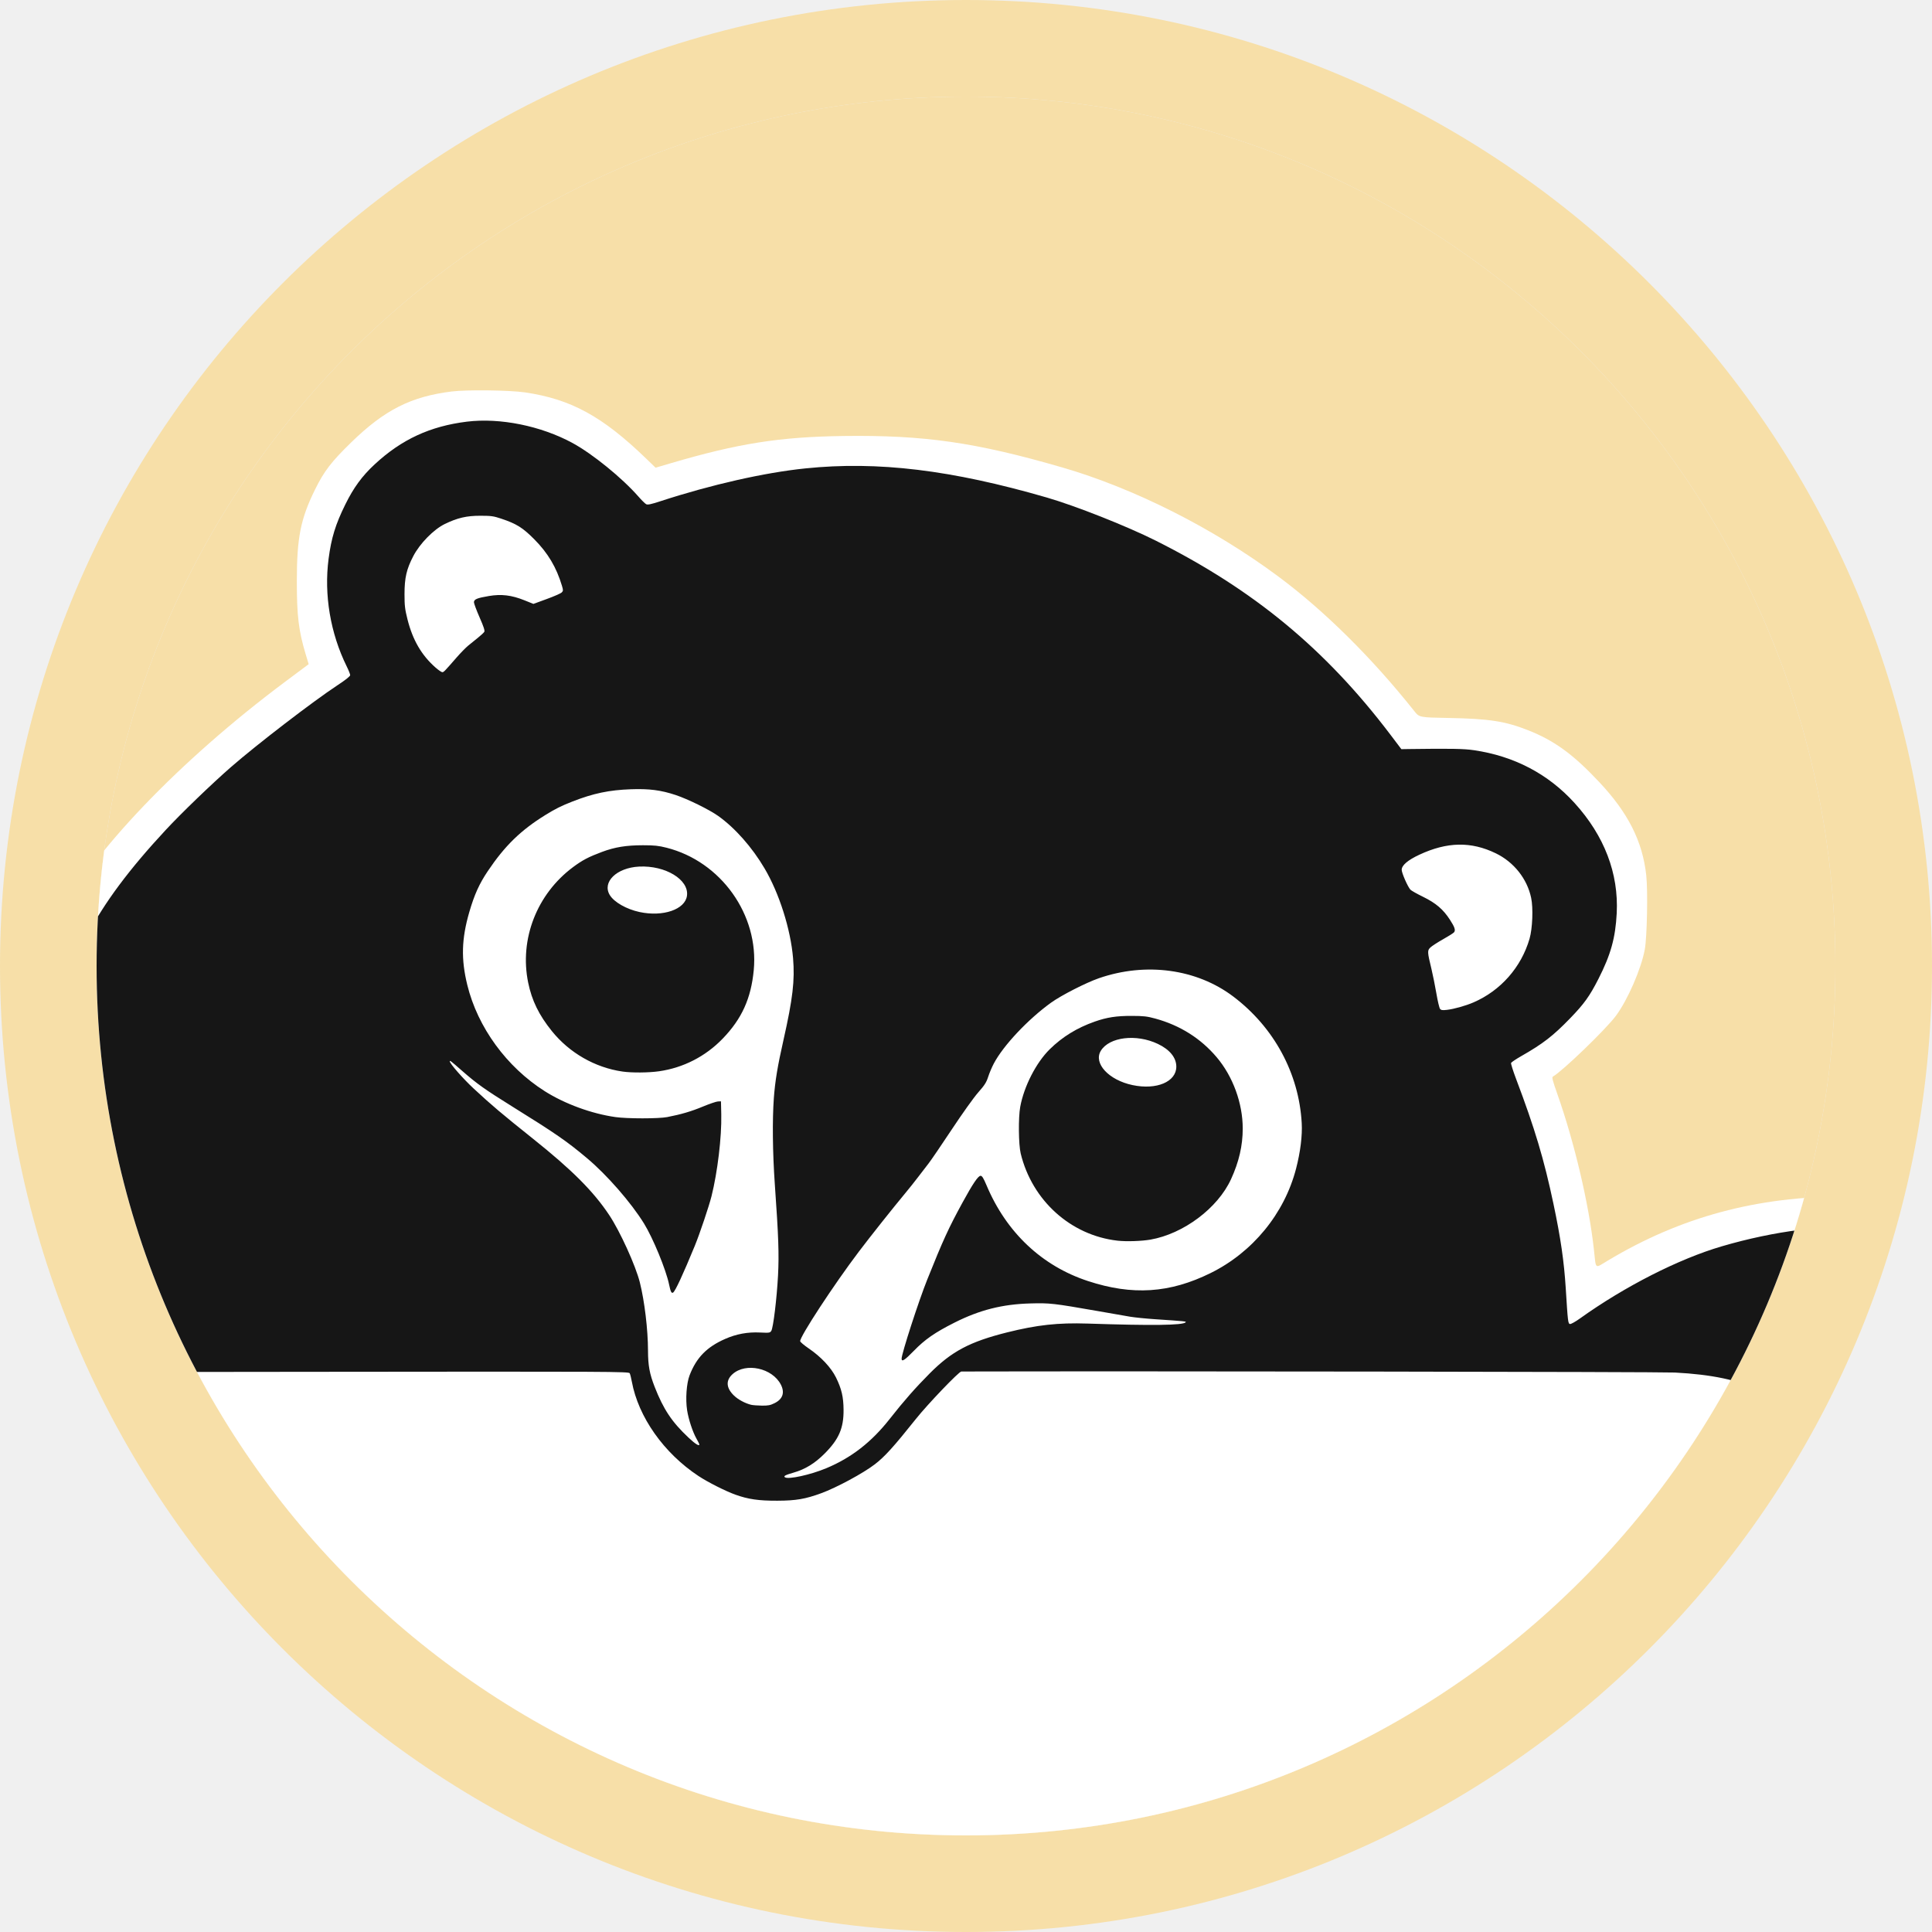
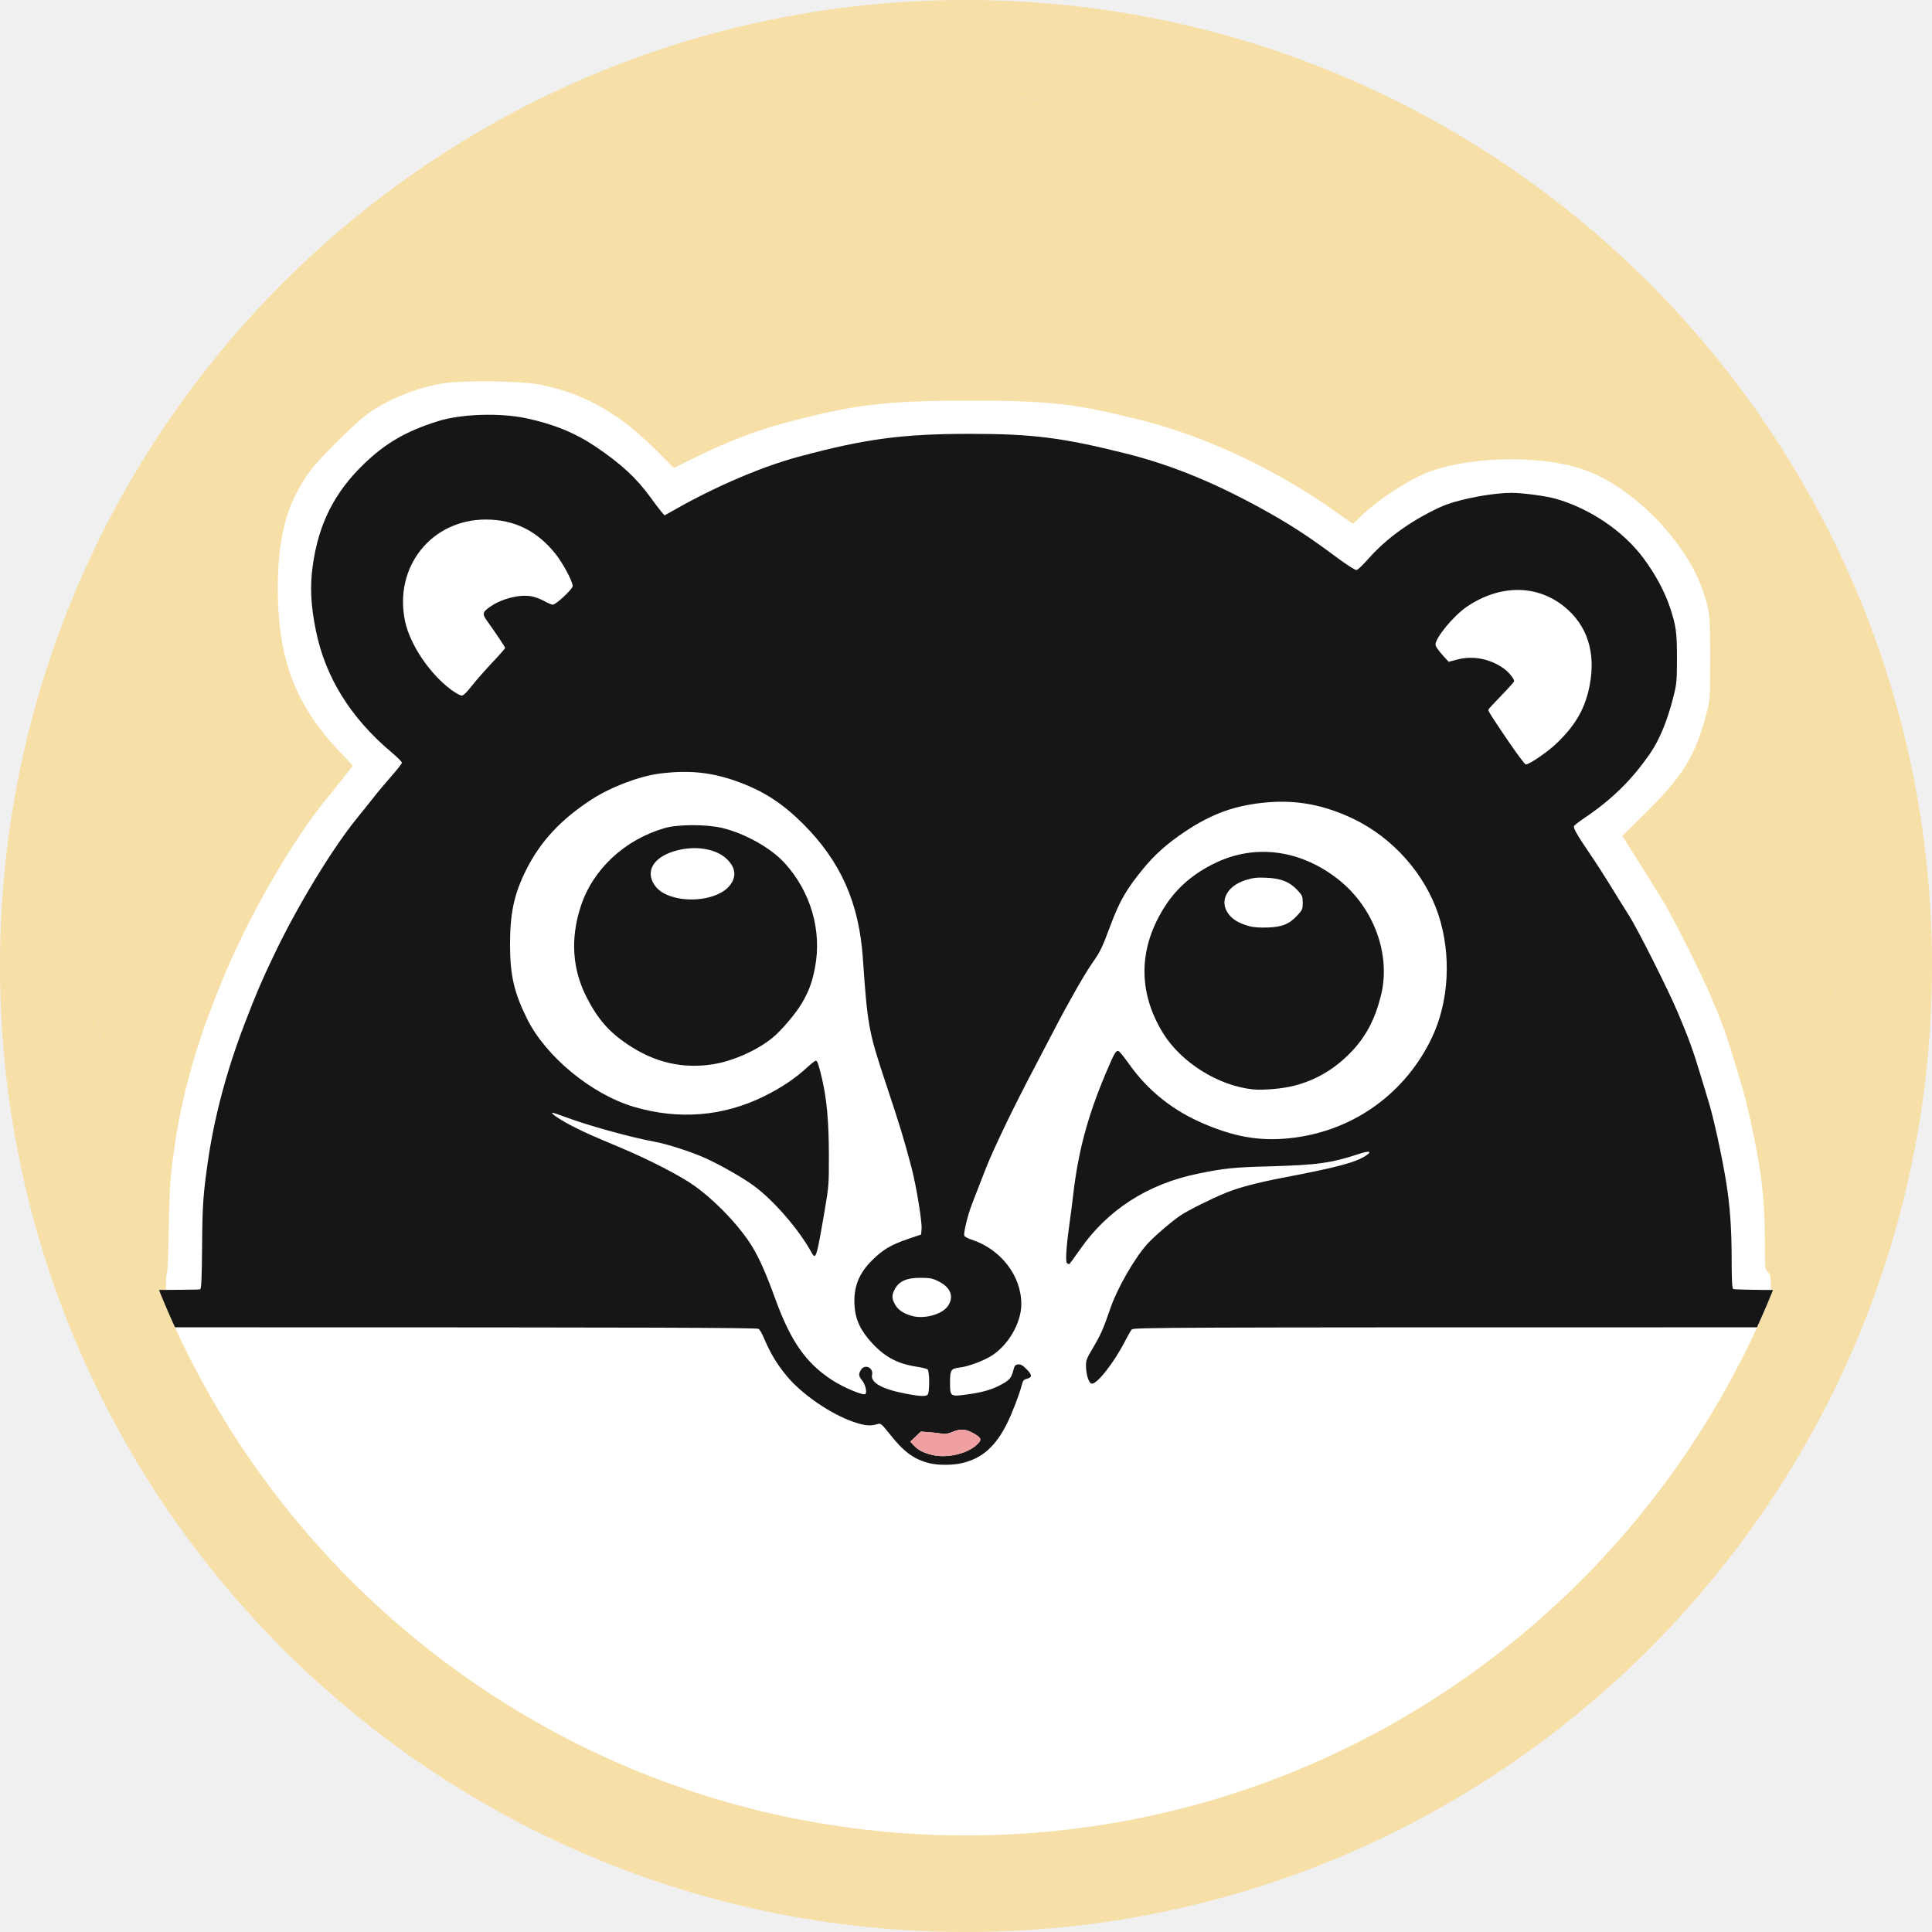
- <svg xmlns="http://www.w3.org/2000/svg" viewBox="250 -115 640 640" width="640" height="640">
+ <svg xmlns="http://www.w3.org/2000/svg" viewBox="225 -82.67 524 524" width="524" height="524">
  <defs>
-     <clipPath id="b7">
-       <circle cx="570" cy="205" r="288" />
+     <clipPath id="b1">
+       <circle cx="487" cy="179.33" r="235.8" />
    </clipPath>
  </defs>
-   <path d="M250 205a320 320 0 1 0 640 0a320 320 0 1 0 -640 0ZM282 205a288 288 0 1 1 576 0a288 288 0 1 1 -576 0Z" fill="#F7DFA8" fill-rule="evenodd" />
-   <circle cx="570" cy="205" r="288" fill="#F7DFA8" />
-   <g clip-path="url(#b7)">
-     <path d="M435.60 782.98C443.88 782.07 451.23 779.58 457.33 775.63C460.04 773.88 471.06 762.90 472.82 760.20C474.34 757.86 475.98 754.07 476.86 750.83C477.42 748.79 477.50 747.31 477.50 739.00C477.50 728.31 477.38 727.52 474.96 722.33C473.12 718.39 465.70 710.92 461.50 708.77C457.05 706.48 456.18 706.33 447.69 706.34C438.56 706.35 438.51 706.36 434.25 710.59C431.33 713.49 431.33 713.49 431.33 719.00C431.33 724.52 431.33 724.52 433.92 727.06C435.34 728.46 437.12 729.91 437.88 730.29C441.75 732.22 439.25 736.92 433.60 738.34C431.73 738.81 429.36 738.15 425.83 736.18C423.34 734.78 422.06 733.27 420.48 729.86C418.36 725.27 418.08 723.56 418.92 720.40C421.08 712.32 424.49 708.49 432.61 704.99C441.51 701.15 450.14 700.92 461.50 704.21C471.82 707.19 477.90 709.66 498.17 719.08C500.55 720.18 505.88 722.66 510.00 724.57C556.87 746.34 602.83 758.29 657.17 762.84C681.01 764.84 723.80 764.84 751.16 762.84C786.38 760.27 833.16 752.20 866.17 743.00C889.72 736.43 911.96 729.05 927.17 722.76C929.18 721.92 932.41 720.61 934.33 719.84C954.09 711.96 979.63 698.58 1000.33 685.26C1037.07 661.64 1070.36 628.32 1086.68 598.83C1096.27 581.52 1102.31 563.79 1104.96 545.17C1107.13 529.89 1106.83 504.46 1104.31 489.83C1101.18 471.65 1093.29 451.59 1082.88 435.33C1070.17 415.48 1049.68 394.99 1028.50 380.96C1012.74 370.52 984.16 356.87 964.08 350.19C962.02 349.51 960.33 348.84 960.33 348.72C960.32 347.23 959.11 341.11 958.32 338.57C955.37 329.07 950.39 321.64 940.04 311.31C930.90 302.19 925.12 297.88 915.46 293.00C898.91 284.64 883.64 281.34 861.33 281.34C831.92 281.33 806.74 288.12 782.60 302.59C778.15 305.25 778.75 305.74 777.99 298.83C776.34 283.84 771.56 263.50 765.93 247.53C764.28 242.84 764.02 241.85 764.43 241.62C767.57 239.86 782.00 225.94 785.29 221.50C789.21 216.21 793.66 205.98 794.86 199.50C795.61 195.48 795.91 180.09 795.34 174.94C794.10 163.67 789.35 154.26 779.73 144.03C771.11 134.85 764.88 130.32 756.15 126.88C748.66 123.92 743.21 123.08 730.00 122.84C720.17 122.66 720.17 122.66 718.52 120.58C704.51 102.95 688.72 87.31 673.50 76.00C652.02 60.02 625.78 46.78 601.83 39.83C573.21 31.53 556.15 29.08 529.50 29.43C508.30 29.71 494.52 31.88 472.17 38.46L467.17 39.93L464.17 37.03C449.58 22.92 439.20 17.24 423.95 14.99C418.86 14.24 404.67 14.06 399.66 14.68C386.16 16.35 377.39 20.79 366.40 31.49C359.73 37.98 357.36 41.08 354.36 47.17C349.57 56.87 348.33 63.13 348.33 77.53C348.33 89.07 348.92 93.93 351.27 101.76L352.25 105.02L344.37 110.90C309.34 137.09 280.13 167.62 268.98 189.71C266.99 193.64 259.43 197.34 249.33 199.32C242.85 200.59 236.77 202.44 226.71 206.20C214.93 210.61 201.72 218.04 190.67 226.46C185.75 230.21 183.96 231.65 179.77 235.23C173.76 240.37 173.69 240.41 167.04 242.53C140.25 251.06 112.82 268.53 85.67 294.37C61.30 317.56 44.05 340.33 31.80 365.50C18.90 392.00 14.59 411.29 14.54 442.67C14.52 457.07 14.64 459.30 16.03 470.00C21.50 512.21 47.02 558.74 87.05 599.50C108.29 621.11 127.38 636.53 148.42 649.04C149.88 649.91 149.90 649.96 150.13 652.12C150.81 658.81 155.36 668.30 161.58 676.01C164.33 679.42 174.46 689.27 177.65 691.64C180.85 694.01 185.81 696.57 190.00 698.02C192.79 698.99 193.68 699.14 197.50 699.26C201.83 699.41 201.83 699.41 204.17 701.19C209.21 705.03 212.88 706.00 222.37 706.00C232.82 706.00 233.72 705.70 239.08 700.39C242.67 696.84 242.67 696.84 242.67 692.10L242.67 687.36L250.96 687.26L259.25 687.17L271.04 695.27C277.52 699.73 283.28 703.59 283.83 703.84C284.38 704.09 293.91 706.10 305.00 708.31C329.93 713.28 326.90 713.14 350.58 710.45C359.79 709.40 367.39 708.61 367.47 708.69C367.55 708.78 367.39 710.34 367.12 712.17C366.34 717.32 366.66 733.30 367.64 737.75C370.05 748.79 374.21 756.26 383.15 765.58C393.28 776.16 402.37 781.20 414.22 782.82C418.25 783.37 431.18 783.46 435.60 782.98Z" fill="#FFFFFF" />
-     <path d="M430.60 772.98C438.89 772.06 446.26 769.57 452.33 765.63C455.00 763.89 461.06 757.86 462.81 755.20C464.26 753.00 465.89 749.27 466.86 746.00C467.35 744.32 467.49 742.79 467.49 739.17C467.48 733.82 467.06 731.83 464.98 727.38C462.03 721.08 454.60 716.33 447.67 716.33C445.55 716.33 444.81 716.49 443.31 717.25C440.78 718.53 440.77 719.22 443.24 720.49C445.61 721.71 448.29 724.32 449.28 726.37C450.55 729.01 451.10 732.47 450.66 734.99C449.60 741.13 444.59 746.61 438.40 748.42C435.00 749.41 429.27 749.40 426.00 748.39C417.34 745.71 411.10 739.02 408.61 729.73C407.64 726.12 407.64 720.54 408.62 716.55C410.07 710.61 412.25 706.82 416.98 702.00C422.46 696.43 430.51 692.97 440.99 691.68C448.37 690.77 458.58 691.84 467.33 694.44C477.40 697.43 483.17 699.78 503.17 709.08C505.55 710.18 510.88 712.66 515.00 714.57C561.87 736.34 607.83 748.29 662.17 752.84C689.32 755.11 730.43 754.67 758.16 751.81C789.44 748.58 817.89 743.68 848.67 736.21C871.99 730.55 903.39 720.53 922.17 712.76C924.18 711.92 927.41 710.61 929.33 709.84C944.69 703.72 967.38 692.30 984.00 682.34C1022.96 658.99 1052.97 631.44 1072.42 601.17C1079.03 590.87 1086.79 573.86 1090.13 562.33C1094.81 546.17 1096.56 532.94 1096.24 516.16C1095.88 496.68 1092.13 479.89 1083.92 461.00C1076.19 443.22 1063.94 425.71 1049.30 411.54C1039.78 402.31 1027.47 392.99 1015.50 385.92C1000.18 376.89 976.97 366.35 958.00 359.84C954.04 358.48 951.27 357.34 950.92 356.93C950.56 356.53 950.33 355.71 950.33 354.88C950.33 352.40 949.35 346.90 948.32 343.57C945.65 334.98 940.26 326.52 932.53 318.81C925.97 312.27 919.18 307.40 910.46 303.00C897.74 296.57 884.65 292.95 869.50 291.68C855.54 290.50 837.89 292.72 820.33 297.87C806.10 302.04 788.20 311.15 773.41 321.74C771.90 322.83 770.40 323.66 770.08 323.60C769.44 323.48 769.37 322.94 768.68 311.85C768.11 302.80 766.99 295.09 764.62 283.87C761.50 269.08 758.42 258.79 752.21 242.37C751.21 239.73 750.47 237.37 750.56 237.12C750.66 236.88 752.11 235.90 753.78 234.94C761.14 230.75 764.45 228.19 770.17 222.28C774.76 217.54 776.60 214.98 779.51 209.26C783.59 201.25 785.14 195.68 785.56 187.50C786.23 174.32 781.46 161.86 771.59 151.00C762.84 141.36 751.56 135.45 738.22 133.51C734.86 133.02 730.63 132.94 716.69 133.13L714.22 133.17L710.56 128.33C689.05 99.97 665.30 80.35 632.73 64.03C623.22 59.27 606.34 52.59 596.83 49.83C565.20 40.66 540.79 37.70 516.83 40.16C503.25 41.55 485.62 45.54 468.76 51.04C465.61 52.07 464.54 52.29 464.05 52.02C463.69 51.83 462.52 50.68 461.45 49.45C456.05 43.29 446.26 35.34 439.67 31.76C429.21 26.07 415.62 23.33 404.66 24.68C392.46 26.19 382.99 30.58 374.11 38.83C369.94 42.69 367.12 46.55 364.36 52.17C361.13 58.71 359.75 63.22 358.85 70.10C357.29 82.03 359.44 94.78 364.87 105.79C365.49 107.04 366.00 108.33 366.00 108.65C366.00 109.02 364.49 110.23 361.76 112.02C353.64 117.37 335.14 131.58 326.50 139.11C320.25 144.56 310.07 154.36 304.94 159.89C292.76 172.99 284.60 183.95 278.84 194.94C277.90 196.73 276.88 198.01 274.97 199.78C270.42 204.01 264.81 206.87 257.90 208.48C247.24 210.97 245.15 211.51 241.67 212.66C223.53 218.65 209.55 225.87 195.67 236.46C190.75 240.21 188.96 241.65 184.77 245.23C182.35 247.30 179.82 249.37 179.15 249.83C178.47 250.28 175.27 251.50 172.04 252.53C155.16 257.90 140.45 265.51 122.18 278.29C103.15 291.62 85.60 307.93 70.14 326.67C63.78 334.37 61.49 337.47 55.85 345.99C42.84 365.63 33.38 386.57 28.66 406.14C23.51 427.45 23.20 454.38 27.85 475.87C31.70 493.69 38.20 510.76 48.66 530.50C58.80 549.64 75.68 572.34 93.71 591.07C112.58 610.67 133.50 627.35 155.08 640.00C157.04 641.15 158.88 642.35 159.17 642.67C159.49 643.03 159.82 644.42 160.04 646.33C160.22 648.03 160.75 650.71 161.21 652.29C162.83 657.95 167.67 666.46 172.41 672.00C174.95 674.98 180.18 679.85 183.19 682.04C186.02 684.11 191.07 686.66 195.00 688.02C197.79 688.99 198.68 689.14 202.50 689.26L206.83 689.41L209.17 691.19C216.55 696.81 226.65 697.58 231.58 692.90C233.29 691.28 233.07 690.58 230.25 688.79C227.36 686.96 226.38 686.09 224.51 683.67C222.35 680.86 222.11 680.19 221.91 676.33C221.70 672.48 221.21 670.74 219.68 668.52C218.74 667.15 218.37 666.00 218.89 666.00C219.01 666.00 220.47 666.88 222.14 667.96C228.19 671.87 232.89 673.67 237.07 673.67C238.71 673.67 239.43 673.88 241.54 675.00C245.32 677.00 247.13 677.43 251.29 677.28C254.43 677.17 255.09 677.03 257.08 676.10C259.55 674.93 262.51 672.25 262.86 670.86C263.16 669.64 262.70 669.22 258.92 667.27C254.76 665.14 251.77 662.50 251.50 660.72C250.70 655.61 248.70 651.27 245.51 647.73C244.31 646.39 243.39 645.17 243.48 645.03C243.57 644.88 245.07 644.83 246.82 644.92C250.15 645.10 253.44 644.64 255.13 643.77C257.62 642.48 260.61 643.89 264.61 648.25C266.23 650.01 267.39 651.00 267.84 651.00C268.81 651.00 270.54 649.11 271.15 647.37C271.96 645.09 271.83 641.11 270.86 638.55C269.77 635.64 268.63 633.91 265.98 631.17C264.03 629.14 263.67 628.56 263.21 626.76C262.39 623.50 260.80 620.74 258.27 618.13C254.01 613.73 248.11 610.12 241.22 607.69C239.06 606.93 237.83 606.32 237.83 606.02C237.83 605.71 238.61 605.35 240.06 604.98C242.20 604.44 244.73 603.33 248.06 601.49L249.61 600.62L252.72 601.19C256.92 601.96 257.95 602.36 260.83 604.35C263.57 606.25 264.32 606.30 265.17 604.66C266.23 602.60 265.48 598.53 263.23 594.17C261.76 591.31 258.22 587.42 255.30 585.45C254.22 584.72 253.40 583.76 252.49 582.13C251.02 579.50 247.27 575.59 243.95 573.23C239.91 570.36 234.15 567.88 228.33 566.50C223.83 565.44 214.81 565.55 210.12 566.72C208.98 567.00 208.51 566.96 207.50 566.48C204.81 565.20 190.91 555.65 185.00 551.01C176.03 543.98 162.83 531.46 155.81 523.33C136.69 501.18 121.98 472.58 116.72 447.33C115.26 440.29 114.90 436.28 115.10 429.03C115.32 420.99 115.84 418.07 118.29 411.08C120.21 405.64 121.53 402.94 125.07 397.25C129.56 390.02 135.53 383.30 143.33 376.69C149.60 371.39 153.47 368.74 162.78 363.36C181.85 352.36 206.12 344.84 233.83 341.34C249.17 339.41 240.56 339.54 354.07 339.43C453.54 339.32 458.32 339.35 458.60 339.91C458.77 340.23 459.08 341.47 459.30 342.67C461.46 354.40 469.90 366.36 481.37 373.94C484.45 375.98 490.31 378.94 493.56 380.11C497.86 381.65 501.28 382.15 507.50 382.13C513.67 382.11 516.77 381.58 522.04 379.65C527.14 377.78 535.93 373.04 539.77 370.09C543.06 367.57 546.03 364.29 553.40 355.05C557.33 350.12 567.66 339.33 568.45 339.33C625.69 339.18 800.19 339.43 804.80 339.67C817.05 340.31 825.72 342.14 833.18 345.64C838.89 348.33 842.32 352.25 843.35 357.26C844.31 361.94 845.17 363.71 848.01 366.84L849.67 368.67L849.67 371.35C849.67 375.46 848.56 378.32 845.41 382.39C843.70 384.59 843.63 385.70 845.11 386.80C845.89 387.38 846.51 387.50 848.77 387.48C851.09 387.46 851.89 387.29 854.15 386.34C862.09 382.98 867.83 376.91 868.67 371.00C868.95 368.99 869.07 368.79 870.95 367.00C873.35 364.72 874.51 362.54 875.33 358.77C875.67 357.22 876.03 355.86 876.13 355.76C876.65 355.24 877.45 356.85 878.86 361.28C880.88 367.60 881.88 369.47 884.71 372.16L887.00 374.34L887.00 377.14C887.00 380.92 886.12 383.65 883.79 387.07C881.57 390.33 881.28 390.99 881.76 391.85C883.85 395.63 891.44 393.80 897.76 388.00C902.03 384.07 904.51 380.07 905.45 375.59C905.75 374.12 906.25 372.92 906.88 372.14C910.43 367.69 911.50 365.47 912.01 361.42C912.18 360.07 912.41 358.81 912.52 358.63C912.98 357.88 913.70 359.28 915.18 363.77C917.55 370.97 918.58 372.91 921.33 375.40C924.06 377.87 924.23 378.42 923.72 383.34C923.35 386.94 922.49 389.68 921.01 391.98C918.80 395.42 920.48 397.16 925.25 396.36C928.37 395.83 931.07 394.43 933.95 391.83C936.80 389.26 935.88 389.28 943.70 391.68C962.35 397.41 977.79 404.25 993.53 413.76C1002.28 419.04 1007.68 423.17 1014.71 429.94C1025.59 440.42 1032.38 450.37 1037.65 463.57C1041.98 474.39 1043.66 483.29 1043.66 495.33C1043.67 510.01 1041.15 523.84 1035.40 540.67C1032.93 547.92 1031.42 551.66 1028.18 558.67C1017.86 580.96 1005.60 598.41 987.23 616.96C960.36 644.10 924.43 667.80 880.17 687.56C876.01 689.42 858.62 696.40 851.50 699.08C843.17 702.21 827.12 707.43 816.33 710.53C781.87 720.44 749.75 726.06 712.50 728.69C699.91 729.58 676.46 729.90 662.83 729.37C622.84 727.80 586.95 720.81 552.05 707.77C544.55 704.97 541.34 703.67 531.67 699.50C527.93 697.89 519.83 694.07 511.37 689.94C502.87 685.79 490.25 680.11 485.00 678.08C477.92 675.33 465.72 671.77 459.16 670.54C454.58 669.69 445.41 668.94 442.17 669.16C436.10 669.57 431.44 670.05 428.91 670.51C418.52 672.43 408.18 676.53 400.17 681.92C389.34 689.20 381.18 700.09 378.38 711.00C375.30 722.99 376.55 734.42 382.18 745.74C391.45 764.40 410.61 775.18 430.60 772.98ZM510.04 374.38C509.44 373.98 510.09 373.63 512.83 372.84C516.72 371.73 519.92 369.77 523.17 366.51C527.90 361.77 529.49 358.10 529.44 352.00C529.41 347.75 528.79 345.11 526.96 341.36C525.31 338.01 521.98 334.46 517.84 331.64C516.37 330.64 515.13 329.59 515.07 329.30C514.82 327.98 526.25 310.52 534.47 299.67C538.31 294.59 545.82 285.14 549.82 280.33C551.12 278.77 553.08 276.32 554.17 274.87C555.27 273.42 556.82 271.39 557.63 270.37C558.43 269.34 561.87 264.30 565.27 259.17C568.73 253.94 572.58 248.54 574.03 246.90C576.16 244.49 576.75 243.56 577.34 241.73C577.73 240.50 578.57 238.53 579.20 237.33C582.34 231.36 590.50 222.69 598.17 217.15C601.54 214.72 609.70 210.55 614.02 209.05C629.59 203.66 646.43 205.95 658.55 215.12C672.03 225.31 680.28 240.56 681.21 257.00C681.45 261.16 680.78 266.58 679.34 272.13C675.48 287.02 664.96 299.85 651.00 306.73C637.48 313.40 625.11 314.20 610.39 309.36C595.14 304.36 583.39 293.27 576.82 277.69C575.77 275.21 575.33 274.50 574.83 274.50C574.02 274.50 572.25 277.13 568.86 283.33C564.19 291.89 562.44 295.71 557.18 308.83C554.34 315.90 548.67 333.40 548.67 335.08C548.67 336.26 549.69 335.60 552.73 332.47C556.38 328.71 559.69 326.41 566.16 323.15C574.50 318.94 582.06 317.03 591.33 316.78C597.76 316.60 598.89 316.73 613.67 319.31C617.97 320.07 622.77 320.90 624.33 321.17C625.89 321.43 629.64 321.81 632.67 322.01C642.56 322.67 643.08 322.72 642.76 323.04C641.77 324.03 631.67 324.16 610.30 323.45C600.48 323.13 593.54 323.89 583.62 326.37C571.27 329.46 565.24 332.65 557.98 339.96C553.30 344.66 549.33 349.17 544.76 355.00C538.71 362.71 532.02 367.91 523.69 371.38C518.48 373.55 511.20 375.15 510.04 374.38ZM478.10 361.25C472.56 356.05 469.79 351.89 466.86 344.40C465.17 340.07 464.67 337.33 464.66 332.39C464.65 325.50 463.52 316.06 461.96 309.83C460.56 304.24 455.41 292.91 451.80 287.49C446.56 279.62 439.48 272.53 426.50 262.17C416.11 253.87 412.96 251.21 406.88 245.57C403.44 242.38 399.00 237.32 399.00 236.59C399.00 236.18 399.29 236.41 403.16 239.80C407.98 244.02 410.70 245.95 419.52 251.44C434.14 260.53 437.70 262.99 444.50 268.70C451.05 274.20 459.06 283.38 463.31 290.26C466.31 295.10 470.64 305.63 471.65 310.54C472.14 312.90 472.44 313.51 472.97 313.18C473.68 312.75 476.27 307.16 480.17 297.67C481.76 293.80 484.86 284.60 485.69 281.29C487.70 273.26 489.09 261.62 488.93 254.17L488.83 249.83L487.83 249.87C487.28 249.89 485.03 250.66 482.83 251.57C478.99 253.17 475.64 254.15 471.00 255.05C468.19 255.60 457.73 255.60 453.89 255.05C445.94 253.92 437.08 250.67 430.42 246.45C417.81 238.43 408.25 225.33 404.81 211.33C402.70 202.76 402.88 196.05 405.45 187.17C407.13 181.38 408.77 177.75 411.60 173.55C417.21 165.20 422.49 160.05 430.57 155.04C433.96 152.94 435.86 151.99 439.58 150.53C446.56 147.80 451.77 146.71 459.00 146.45C465.00 146.23 468.96 146.74 473.82 148.36C477.85 149.70 484.94 153.19 487.89 155.28C493.46 159.24 499.13 165.64 503.27 172.67C508.12 180.87 511.90 192.78 512.71 202.38C513.33 209.73 512.62 215.84 509.54 229.50C507.57 238.21 506.76 243.13 506.34 248.83C505.82 256.02 505.94 266.89 506.66 277.17C507.90 294.75 508.10 300.42 507.73 307.53C507.32 315.19 506.15 324.85 505.50 325.87C505.08 326.52 504.83 326.56 501.75 326.41C497.68 326.21 493.93 326.90 490.23 328.53C484.13 331.20 480.69 334.73 478.43 340.60C477.41 343.27 477.04 348.47 477.62 352.20C478.09 355.18 479.45 359.33 480.70 361.54C481.23 362.48 481.67 363.34 481.67 363.46C481.67 364.18 480.33 363.35 478.10 361.25ZM498.83 350.36C496.80 349.86 494.46 348.60 493.09 347.25C490.53 344.75 490.38 342.27 492.66 340.21C497.05 336.25 505.86 338.17 508.68 343.69C510.02 346.33 509.30 348.46 506.61 349.80C505.17 350.52 504.44 350.66 502.35 350.63C500.97 350.61 499.38 350.49 498.83 350.36ZM631.10 295.64C642.06 293.72 653.40 285.22 657.80 275.61C660.43 269.87 661.67 264.51 661.67 258.83C661.67 250.46 658.42 241.57 653.04 235.22C647.75 228.97 640.91 224.66 632.69 222.41C630.00 221.67 628.80 221.54 625.00 221.53C619.84 221.51 616.69 222.00 612.67 223.41C606.75 225.49 601.93 228.46 597.73 232.59C593.23 237.02 589.20 244.89 587.96 251.67C587.31 255.21 587.40 264.16 588.12 267.11C591.90 282.70 604.72 294.24 620.20 295.99C623.12 296.32 628.13 296.15 631.10 295.64ZM625.17 244.45C617.29 242.80 612.14 237.23 614.66 233.09C617.46 228.50 626.40 227.41 633.54 230.80C637.49 232.67 639.67 235.36 639.67 238.34C639.67 243.37 633.12 246.13 625.17 244.45ZM468.33 239.87C476.37 238.72 483.74 234.94 489.42 229.04C495.74 222.49 498.80 215.74 499.69 206.37C501.44 188.07 488.85 170.39 470.81 165.82C468.16 165.15 466.77 165.00 463.00 165.00C457.44 165.00 453.67 165.61 449.38 167.22C444.96 168.87 442.92 169.94 439.82 172.25C427.83 181.18 422.02 196.12 424.96 210.49C426.18 216.44 428.53 221.25 432.81 226.56C438.64 233.79 447.10 238.64 456.18 239.96C459.25 240.41 464.84 240.37 468.33 239.87ZM727.04 219.22C726.80 218.93 726.25 216.62 725.82 214.09C725.39 211.57 724.66 207.96 724.21 206.08C722.80 200.29 722.78 199.84 723.87 198.83C724.39 198.35 726.26 197.14 728.02 196.15C729.79 195.16 731.43 194.12 731.66 193.85C732.24 193.15 731.91 192.15 730.31 189.68C728.09 186.24 725.68 184.18 721.45 182.10C719.40 181.10 717.50 180.03 717.22 179.72C716.31 178.71 714.33 174.20 714.33 173.13C714.33 171.65 716.34 169.93 720.15 168.15C729.37 163.84 737.31 163.69 745.50 167.67C751.49 170.57 755.87 176.09 757.21 182.41C757.93 185.76 757.66 192.58 756.69 195.94C753.95 205.40 747.14 213.15 738.11 217.06C735.51 218.18 731.71 219.25 729.32 219.53C727.86 219.70 727.39 219.63 727.04 219.22ZM461.86 187.12C457.54 186.19 453.47 183.88 452.02 181.53C449.36 177.23 454.24 172.45 461.69 172.07C470.43 171.62 478.28 176.40 477.57 181.72C476.96 186.28 469.65 188.79 461.86 187.12ZM394.26 106.12C389.64 102.05 386.72 97.04 384.99 90.19C384.14 86.81 384.00 85.64 384.00 81.85C384.00 76.41 384.66 73.54 386.91 69.22C389.08 65.04 393.66 60.38 397.33 58.59C401.52 56.55 404.56 55.84 409.17 55.85C412.67 55.85 413.52 55.97 416.00 56.80C421.11 58.51 423.15 59.78 427.00 63.66C431.51 68.20 434.34 72.96 436.16 79.07C436.60 80.55 436.59 80.74 436.07 81.26C435.75 81.58 433.52 82.56 431.10 83.44L426.70 85.05L423.69 83.84C419.43 82.14 416.09 81.74 411.94 82.44C408.02 83.10 407.00 83.53 407.00 84.51C407.00 84.91 407.84 87.16 408.87 89.52C410.25 92.65 410.66 93.94 410.42 94.32C410.25 94.60 409.29 95.48 408.30 96.28C407.31 97.07 405.87 98.24 405.10 98.87C404.33 99.50 402.62 101.24 401.30 102.75C397.18 107.48 397.00 107.67 396.50 107.67C396.24 107.67 395.23 106.97 394.26 106.12Z" fill="#161616" fill-rule="evenodd" />
+   <path d="M225 179.33a262 262 0 1 0 524 0a262 262 0 1 0 -524 0ZM251.2 179.33a235.8 235.8 0 1 1 471.6 0a235.8 235.8 0 1 1 -471.6 0Z" fill="#F7DFA8" fill-rule="evenodd" />
+   <circle cx="487" cy="179.33" r="235.8" fill="#F7DFA8" />
+   <g clip-path="url(#b1)">
+     <rect x="225" y="276" width="524" height="165.33" fill="#FFFFFF" />
+     <path d="M490.30 323.15C493.51 322.40 496.05 320.86 499.51 317.59C504.71 312.67 506.98 309.10 509.73 301.54C511.60 296.42 511.36 296.54 514.15 299.31C516.52 301.67 516.52 301.67 521.34 301.67C526.16 301.67 526.16 301.67 530.35 297.42C533.49 294.23 535.07 292.31 536.66 289.73L538.79 286.30L619.77 286.35L700.74 286.41L703.04 284.13C705.33 281.85 705.33 281.85 705.33 272.48C705.33 263.12 705.33 263.12 704.50 262.33C703.67 261.55 703.67 261.55 703.66 253.86C703.65 246.25 703.19 239.84 702.18 233.65C701.00 226.35 698.71 215.92 697.32 211.50C697.15 210.95 696.26 208.00 695.34 204.95C693.28 198.08 692.07 194.73 689.01 187.50C686.34 181.20 678.07 164.79 675.73 161.17C674.91 159.88 673.41 157.48 672.41 155.83C671.41 154.18 669.33 150.86 667.79 148.45L664.99 144.06L670.70 138.45C681.50 127.82 684.98 122.18 687.91 110.50C688.83 106.86 688.83 106.74 688.83 95.83C688.83 84.22 688.73 83.21 687.02 78.00C682.73 64.88 668.96 50.39 655.83 45.17C644.89 40.82 625.28 40.80 613.09 45.13C607.32 47.18 598.25 53.10 593.68 57.80C592.86 58.65 592.08 59.33 591.94 59.33C591.80 59.33 590.03 58.13 588.00 56.65C572.38 45.30 552.32 35.76 534.83 31.37C516.42 26.74 509.93 26.00 488.04 26.00C464.94 26.00 456.42 27.04 437.26 32.21C429.72 34.24 421.15 37.59 412.63 41.84L407.76 44.27L403.47 39.94C393.24 29.63 384.07 24.33 372.02 21.75C366.58 20.58 349.94 20.40 344.33 21.44C337.52 22.70 330.24 25.68 325.00 29.36C321.71 31.67 311.84 41.41 309.17 45.00C302.98 53.31 300.36 62.68 300.34 76.67C300.32 95.96 305.08 108.55 317.21 121.30L320.72 124.99L317.94 128.52C316.42 130.46 314.22 133.20 313.07 134.60C306.29 142.85 296.68 158.64 290.32 172.00C286.77 179.44 285.65 182.07 282.35 190.65C277.48 203.31 274.10 216.00 272.36 228.17C271.14 236.70 270.95 239.42 270.77 250.83C270.68 257.07 270.46 262.31 270.30 262.48C270.13 262.66 270.00 264.76 270.00 267.16C270.00 271.52 270.00 271.52 272.42 273.93L274.85 276.33L348.09 276.33L421.33 276.33L421.33 279.13C421.33 281.31 421.45 282.02 421.88 282.37C422.18 282.62 422.71 283.50 423.07 284.33C425.76 290.62 428.71 294.73 434.54 300.35C442.48 308.00 451.40 313.00 457.08 313.00C459.11 313.00 459.11 313.00 463.14 316.94C467.37 321.08 469.35 322.36 472.78 323.19C475.37 323.82 487.59 323.79 490.30 323.15Z" fill="#FFFFFF" />
+     <path d="M485.92 314.16C491.32 312.89 494.97 309.70 498.08 303.51C499.47 300.74 501.46 295.57 502.12 293.02C502.44 291.75 502.66 291.50 503.58 291.26C505.02 290.89 504.96 290.22 503.35 288.60C502.34 287.60 501.82 287.31 501.12 287.39C500.33 287.48 500.15 287.73 499.80 289.11C499.30 291.05 498.81 291.63 496.67 292.80C494.12 294.19 491.61 294.94 487.62 295.49C482.69 296.18 482.67 296.17 482.67 292.35C482.67 288.84 482.88 288.52 485.39 288.22C487.65 287.95 491.86 286.37 494.00 285.00C498.56 282.07 502.00 276.07 502.00 271.02C502.00 263.31 496.42 256.11 488.45 253.52C487.50 253.22 486.64 252.74 486.54 252.47C486.35 251.98 486.93 249.14 487.80 246.30C488.30 244.67 488.59 243.92 492.34 234.33C494.48 228.87 499.90 217.61 505.59 206.83C506.66 204.82 509.08 200.17 510.99 196.50C514.88 189.00 519.37 181.16 521.49 178.17C523.38 175.50 523.95 174.31 525.97 168.88C528.63 161.73 530.37 158.69 535.05 152.96C538.16 149.15 541.56 146.13 546.29 142.95C553.70 137.98 560.11 135.69 568.66 134.95C576.85 134.24 584.27 135.67 592.17 139.47C602.84 144.62 611.54 154.45 615.15 165.48C618.70 176.31 618.01 189.04 613.34 198.81C606.26 213.65 592.57 223.65 576.33 225.85C567.69 227.02 560.63 225.97 551.66 222.18C543.17 218.60 536.35 213.17 531.19 205.87C529.92 204.07 528.66 202.52 528.39 202.41C527.68 202.14 527.26 202.87 524.89 208.47C519.92 220.25 517.35 229.93 516.00 242.00C515.80 243.74 515.43 246.67 515.16 248.50C514.25 254.84 513.93 259.35 514.35 259.86C514.57 260.12 514.87 260.25 515.03 260.15C515.18 260.05 516.47 258.30 517.89 256.26C525.31 245.55 536.20 238.50 549.67 235.71C556.99 234.19 559.50 233.93 569.50 233.66C582.31 233.30 586.06 232.78 593.58 230.30C596.40 229.37 597.27 229.57 595.50 230.74C592.68 232.61 587.62 233.96 573.33 236.68C566.09 238.06 561.00 239.40 557.42 240.87C553.42 242.51 547.10 245.67 545.13 247.01C542.67 248.69 537.95 252.75 536.18 254.72C532.69 258.60 528.03 266.73 526.16 272.17C524.28 277.66 523.58 279.26 521.57 282.67C519.66 285.89 519.50 286.31 519.55 288.00C519.61 290.30 520.32 292.46 521.07 292.60C522.48 292.87 527.14 286.94 530.19 280.98C530.89 279.62 531.68 278.24 531.95 277.92C532.41 277.36 540.23 277.33 686.91 277.33C792.26 277.33 841.58 277.23 842.02 276.99C842.91 276.51 843.17 275.33 843.17 271.72C843.17 268.85 843.11 268.56 842.38 267.97C841.61 267.35 839.97 267.33 768.53 267.33C712.15 267.33 695.38 267.24 695.07 266.93C694.78 266.64 694.66 264.30 694.66 258.52C694.65 250.58 694.20 244.26 693.18 237.98C692.00 230.68 689.71 220.25 688.32 215.83C688.15 215.28 687.26 212.34 686.34 209.29C684.28 202.42 683.07 199.06 680.01 191.83C677.38 185.63 669.09 169.17 666.79 165.58C665.99 164.34 663.89 160.96 662.12 158.08C660.35 155.19 657.67 151.03 656.17 148.83C652.83 143.94 651.69 141.96 651.90 141.41C651.99 141.17 653.21 140.21 654.61 139.27C662.16 134.20 667.64 128.82 672.59 121.61C675.13 117.91 677.29 112.62 678.90 106.17C679.75 102.79 679.82 101.98 679.83 95.83C679.83 88.94 679.59 87.12 678.02 82.33C676.57 77.88 674.01 73.12 670.70 68.67C665.26 61.37 656.26 55.27 647.01 52.62C644.34 51.86 637.96 51.00 634.95 51.00C630.22 51.00 622.20 52.43 617.43 54.13C614.88 55.03 610.14 57.54 606.79 59.76C602.54 62.57 599.02 65.59 595.97 69.06C594.63 70.59 593.26 71.88 592.93 71.94C592.56 72.01 590.30 70.55 587.24 68.28C580.37 63.17 575.85 60.19 569.69 56.69C555.61 48.71 543.34 43.60 530.50 40.37C513.19 36.02 505.12 35.00 488.04 35.00C469.74 35.00 459.58 36.36 441.59 41.21C431.81 43.84 419.43 49.11 408.54 55.26L405.24 57.12L404.37 56.11C403.89 55.55 402.60 53.85 401.50 52.33C397.65 47.00 393.49 43.15 386.50 38.44C381.04 34.76 375.05 32.31 367.68 30.76C360.54 29.25 350.06 29.60 343.83 31.55C335.15 34.26 329.51 37.53 323.57 43.30C315.63 50.99 311.38 59.51 309.81 70.83C309.04 76.47 309.28 81.43 310.67 88.33C313.22 100.97 320.07 112.01 331.15 121.34C332.72 122.66 334.00 123.94 334.00 124.19C334.00 124.43 332.76 126.03 331.25 127.74C329.74 129.44 327.52 132.08 326.33 133.61C325.14 135.14 323.22 137.53 322.07 138.93C315.30 147.17 305.68 162.97 299.32 176.33C295.77 183.78 294.65 186.40 291.35 194.98C286.48 207.64 283.10 220.34 281.36 232.50C280.09 241.41 279.90 244.23 279.81 255.47C279.73 264.40 279.62 266.82 279.27 267.04C279.03 267.20 249.18 267.33 212.94 267.33L147.04 267.33L146.52 268.07C146.13 268.63 146.00 269.69 146.00 272.33C146.00 274.98 146.13 276.04 146.52 276.59L147.04 277.33L288.62 277.33C401.37 277.33 430.32 277.42 430.75 277.75C431.06 277.98 431.62 278.92 432.01 279.83C433.90 284.30 435.63 287.20 438.38 290.53C442.48 295.48 450.23 300.82 456.44 302.96C459.62 304.06 461.18 304.18 463.22 303.51C463.83 303.31 464.28 303.71 466.31 306.28C470.13 311.12 472.94 313.18 477.12 314.19C479.48 314.77 483.42 314.75 485.92 314.16ZM477.41 311.84C475.10 311.19 474.04 310.61 472.86 309.37L471.88 308.34L473.32 306.97L474.77 305.60L477.13 305.78C478.43 305.88 479.99 306.06 480.59 306.19C481.37 306.35 482.17 306.20 483.40 305.67C485.50 304.77 487.03 304.90 489.19 306.16C491.31 307.40 491.39 307.88 489.74 309.34C486.97 311.80 481.33 312.95 477.41 311.84ZM470.67 295.33C464.27 294.11 461.06 292.32 461.52 290.24C461.95 288.30 459.61 287.19 458.54 288.82C457.80 289.94 457.86 290.57 458.79 291.68C459.68 292.74 460.22 294.91 459.72 295.42C459.20 295.93 453.74 293.64 450.60 291.59C443.56 286.99 439.40 281.02 435.23 269.50C432.80 262.82 431.03 258.79 429.10 255.58C425.78 250.07 419.19 243.12 413.31 238.92C409.54 236.23 401.27 231.96 393.50 228.68C384.92 225.07 384.09 224.70 380.67 222.98C377.52 221.41 374.47 219.42 374.75 219.13C374.84 219.05 376.46 219.58 378.37 220.30C384.31 222.55 396.17 225.83 402.45 226.97C405.83 227.58 412.37 229.68 416.13 231.36C420.28 233.22 426.35 236.67 429.41 238.91C434.82 242.87 441.69 250.80 445.08 256.99C446.28 259.18 446.44 258.68 448.72 245.33C449.78 239.12 449.83 238.47 449.81 230.50C449.79 221.63 449.25 215.55 447.99 210.09C447.09 206.21 446.69 205.00 446.27 205.00C446.08 205.00 445.08 205.78 444.05 206.72C440.60 209.89 436.95 212.34 432.20 214.68C421.17 220.13 409.11 221.11 397.00 217.55C385.43 214.14 372.97 203.86 367.89 193.53C364.39 186.42 363.33 181.75 363.33 173.48C363.33 164.92 364.47 159.67 367.75 153.17C371.59 145.53 377.16 139.55 385.43 134.18C390.67 130.77 398.40 127.84 404.00 127.13C412.08 126.11 418.37 126.81 425.67 129.55C432.41 132.09 437.32 135.31 442.85 140.82C452.98 150.93 457.99 162.18 459.02 177.16C460.26 195.26 460.61 197.17 464.98 210.33C469.10 222.73 470.07 225.88 472.20 233.92C473.50 238.85 475.11 248.61 474.95 250.66L474.83 252.16L471.21 253.39C466.59 254.97 464.43 256.26 461.51 259.17C457.85 262.81 456.42 266.55 456.78 271.60C457.04 275.35 458.48 278.35 461.62 281.71C465.16 285.48 468.49 287.22 473.71 288.03C475.06 288.23 476.35 288.56 476.58 288.74C477.14 289.20 477.16 295.04 476.60 295.60C476.07 296.13 474.48 296.06 470.67 295.33ZM472.31 274.23C470.03 273.58 468.58 272.61 467.76 271.15C466.82 269.49 466.82 268.51 467.76 266.85C468.94 264.76 470.99 263.89 474.69 263.90C477.29 263.92 477.92 264.04 479.59 264.88C482.91 266.54 483.83 269.09 482.03 271.63C480.43 273.87 475.61 275.16 472.31 274.23ZM575.94 211.82C581.96 210.29 587.10 207.24 591.57 202.54C595.48 198.43 597.90 193.83 599.51 187.48C602.33 176.38 597.69 163.57 588.08 155.93C577.91 147.84 565.59 146.14 554.73 151.33C548.85 154.14 544.44 157.88 541.19 162.80C533.73 174.14 533.48 186.28 540.48 197.60C545.38 205.52 555.50 211.84 564.83 212.79C567.58 213.07 572.78 212.62 575.94 211.82ZM418.50 205.96C423.84 205.11 430.40 202.17 434.56 198.77C436.87 196.89 440.86 192.18 442.43 189.51C444.41 186.13 445.28 183.78 446.05 179.73C447.96 169.74 444.90 159.20 437.83 151.42C434.18 147.39 427.20 143.45 421.01 141.92C416.69 140.86 408.84 140.87 405.17 141.95C394.32 145.15 385.79 153.12 382.52 163.14C379.67 171.87 380.20 180.17 384.09 187.79C387.10 193.68 390.13 197.17 395.17 200.56C402.55 205.53 410.17 207.30 418.50 205.96ZM563.75 168.51C561.18 167.78 559.53 166.84 558.39 165.46C555.50 161.96 557.61 157.61 562.99 155.98C564.94 155.39 565.96 155.28 568.60 155.40C572.50 155.57 574.84 156.53 576.96 158.83C578.22 160.20 578.33 160.47 578.33 162.17C578.33 163.87 578.23 164.13 576.93 165.54C574.69 167.97 572.80 168.75 568.83 168.89C566.59 168.96 564.93 168.84 563.75 168.51ZM407.91 160.71C404.96 159.94 403.04 158.59 402.05 156.58C400.22 152.89 402.91 149.42 408.73 147.95C413.87 146.65 419.18 147.56 422.04 150.24C424.58 152.61 424.85 155.21 422.81 157.64C420.16 160.78 413.48 162.16 407.91 160.71ZM633.90 118.08C629.54 111.65 628.67 110.28 628.67 109.82C628.67 109.69 630.24 107.98 632.17 106.00C634.09 104.02 635.67 102.26 635.67 102.09C635.67 101.34 634.04 99.43 632.57 98.44C628.86 95.94 624.41 95.13 620.31 96.20L617.90 96.82L616.12 94.86C615.11 93.74 614.33 92.58 614.33 92.16C614.33 90.29 619.25 84.33 622.79 81.92C631.72 75.84 641.78 75.81 649.25 81.85C655.48 86.88 657.86 94.23 656.16 103.17C654.96 109.45 652.33 114.05 647.08 119.04C644.63 121.36 639.78 124.67 638.82 124.67C638.57 124.67 636.36 121.70 633.90 118.08ZM347.33 104.38C341.47 100.02 336.16 92.09 334.84 85.73C331.79 71.04 342.06 58.20 356.83 58.24C364.51 58.27 370.61 61.27 375.62 67.50C377.65 70.02 380.33 75.02 380.33 76.29C380.33 77.09 375.79 81.33 374.92 81.33C374.59 81.33 373.51 80.88 372.52 80.32C371.53 79.76 369.97 79.18 369.05 79.04C365.81 78.53 361.35 79.63 358.21 81.71C355.86 83.26 355.71 83.78 357.03 85.63C359.63 89.26 362.00 92.81 362.00 93.07C362.00 93.22 360.41 95.03 358.46 97.09C356.52 99.15 354.02 102.00 352.91 103.42C351.53 105.18 350.67 106.00 350.20 105.99C349.81 105.99 348.52 105.26 347.33 104.38Z" fill="#161616" fill-rule="evenodd" />
+     <path d="M477.41 311.84C475.10 311.19 474.04 310.61 472.86 309.37L471.88 308.34L473.32 306.97L474.77 305.60L477.13 305.78C478.43 305.88 479.99 306.06 480.59 306.19C481.37 306.35 482.17 306.20 483.40 305.67C485.50 304.77 487.03 304.90 489.19 306.16C491.31 307.40 491.39 307.88 489.74 309.34C486.97 311.80 481.33 312.95 477.41 311.84Z" fill="#F0A0A0" />
  </g>
</svg>
